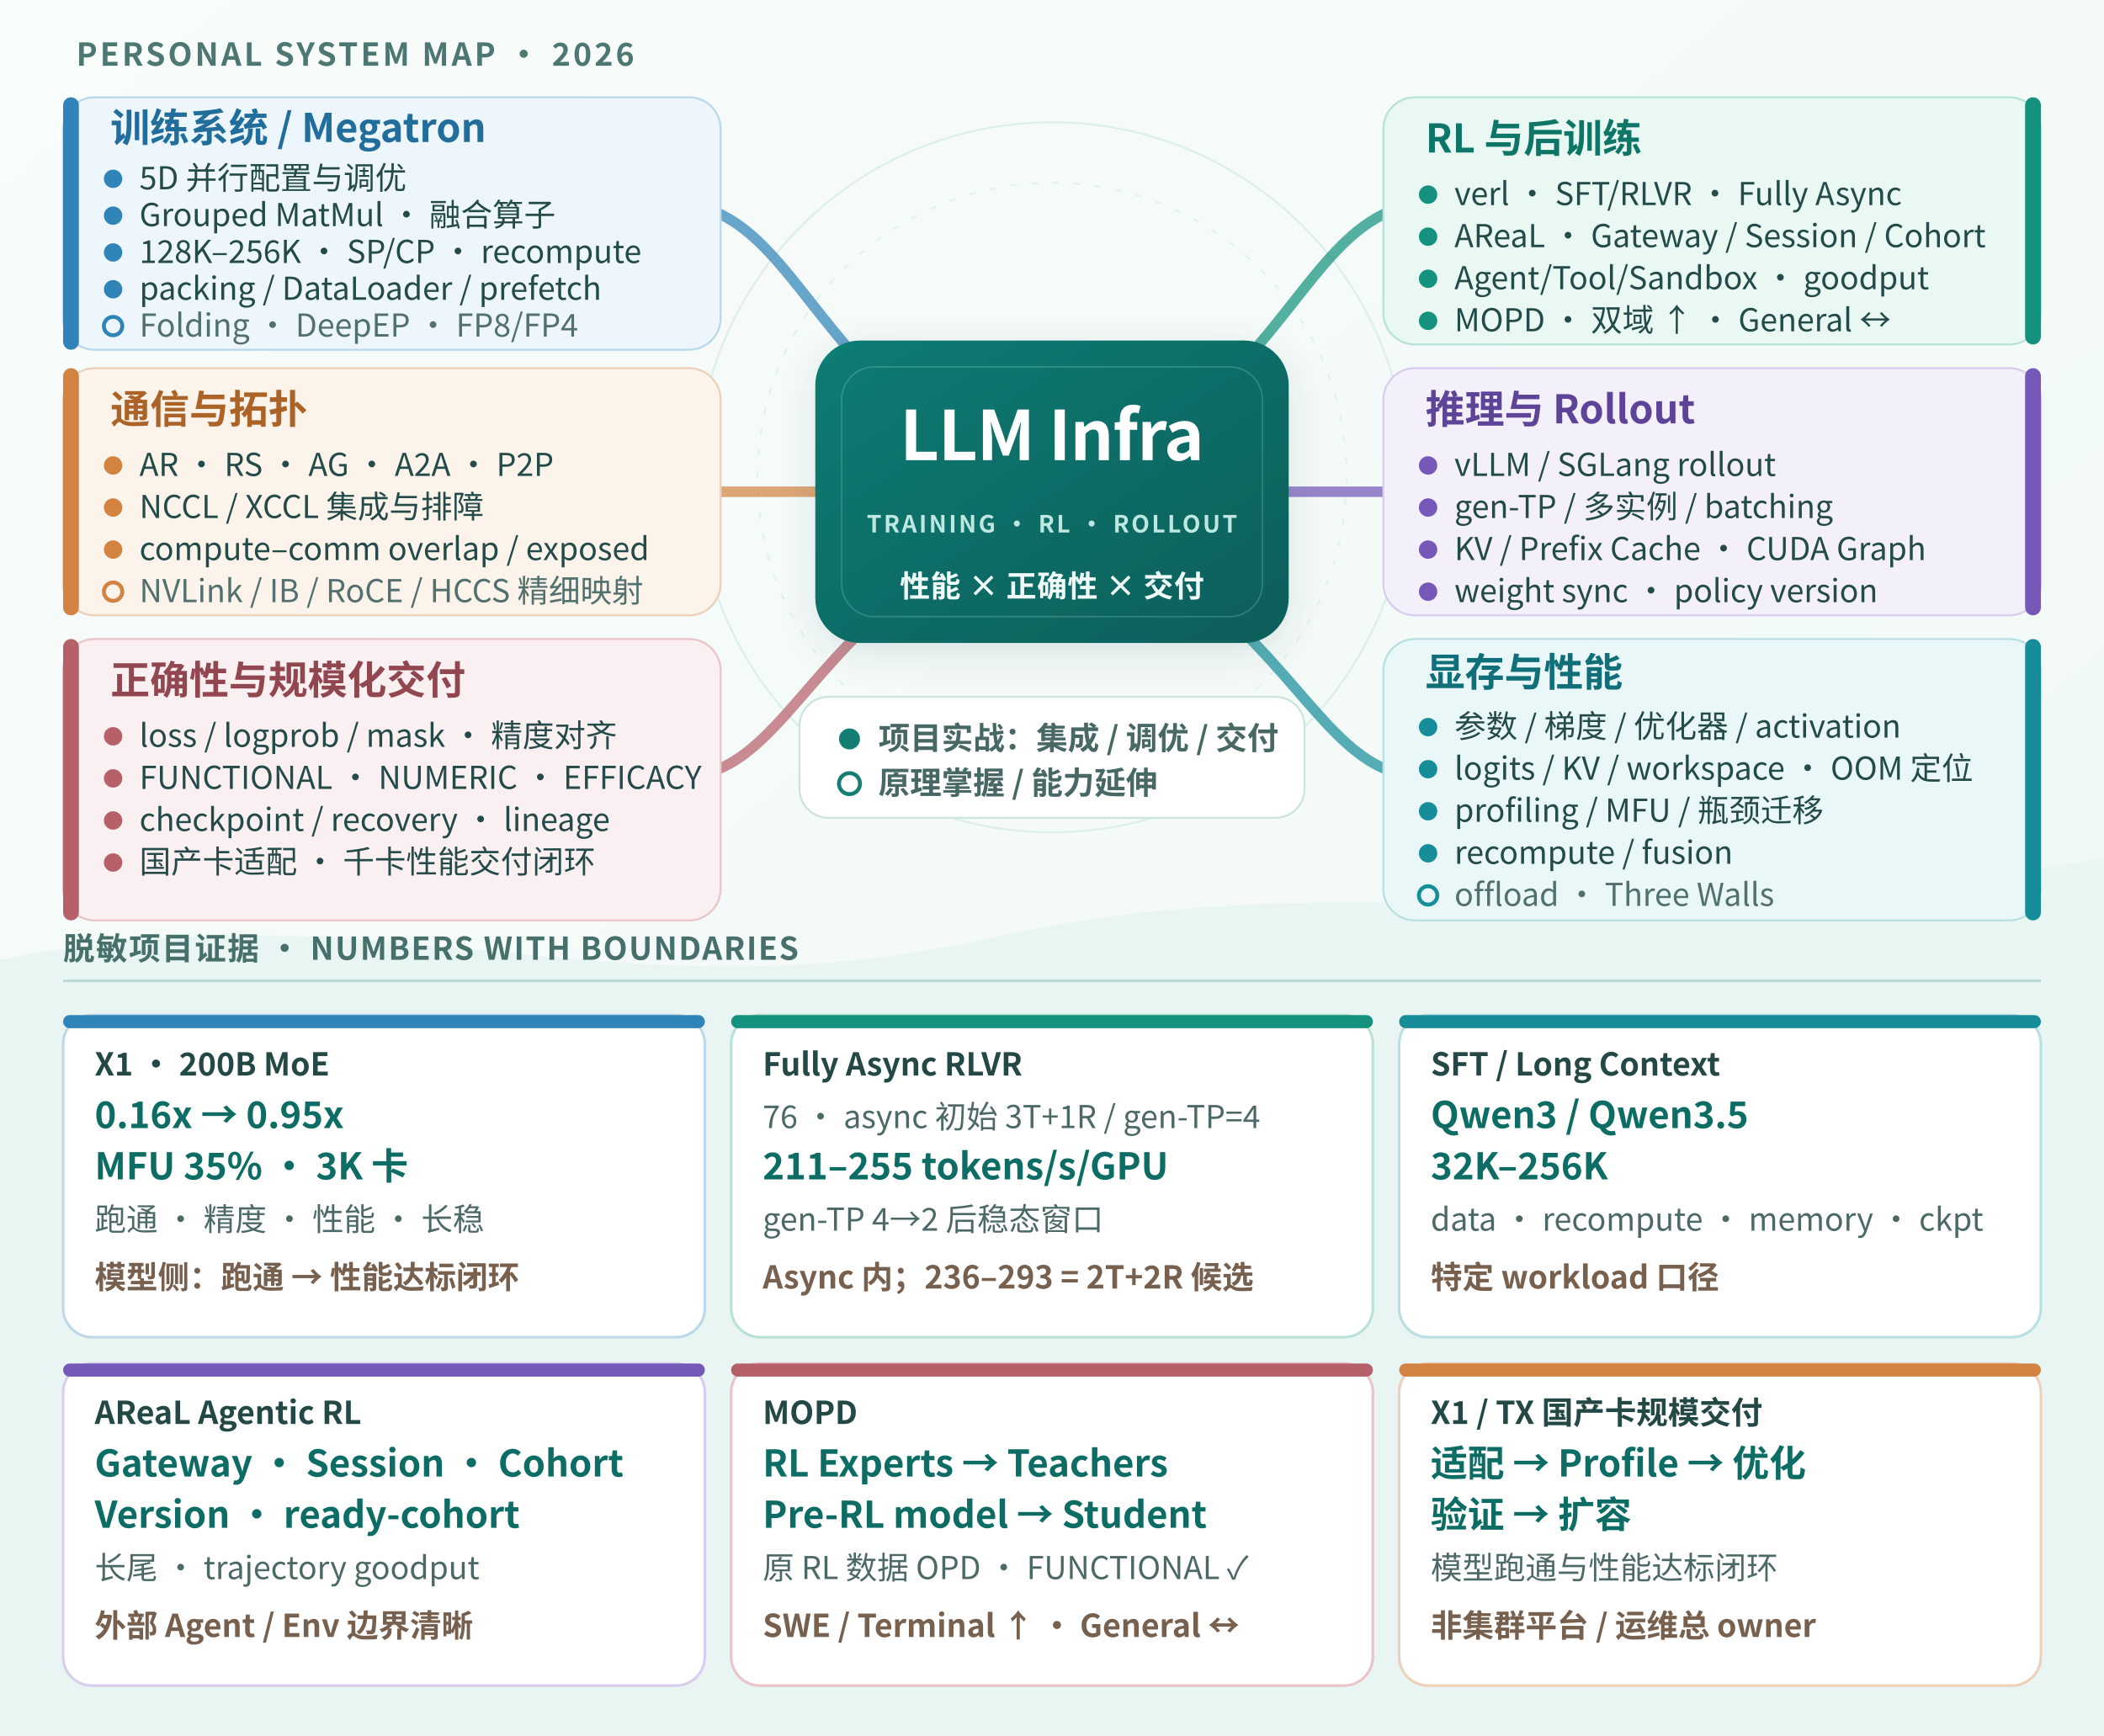
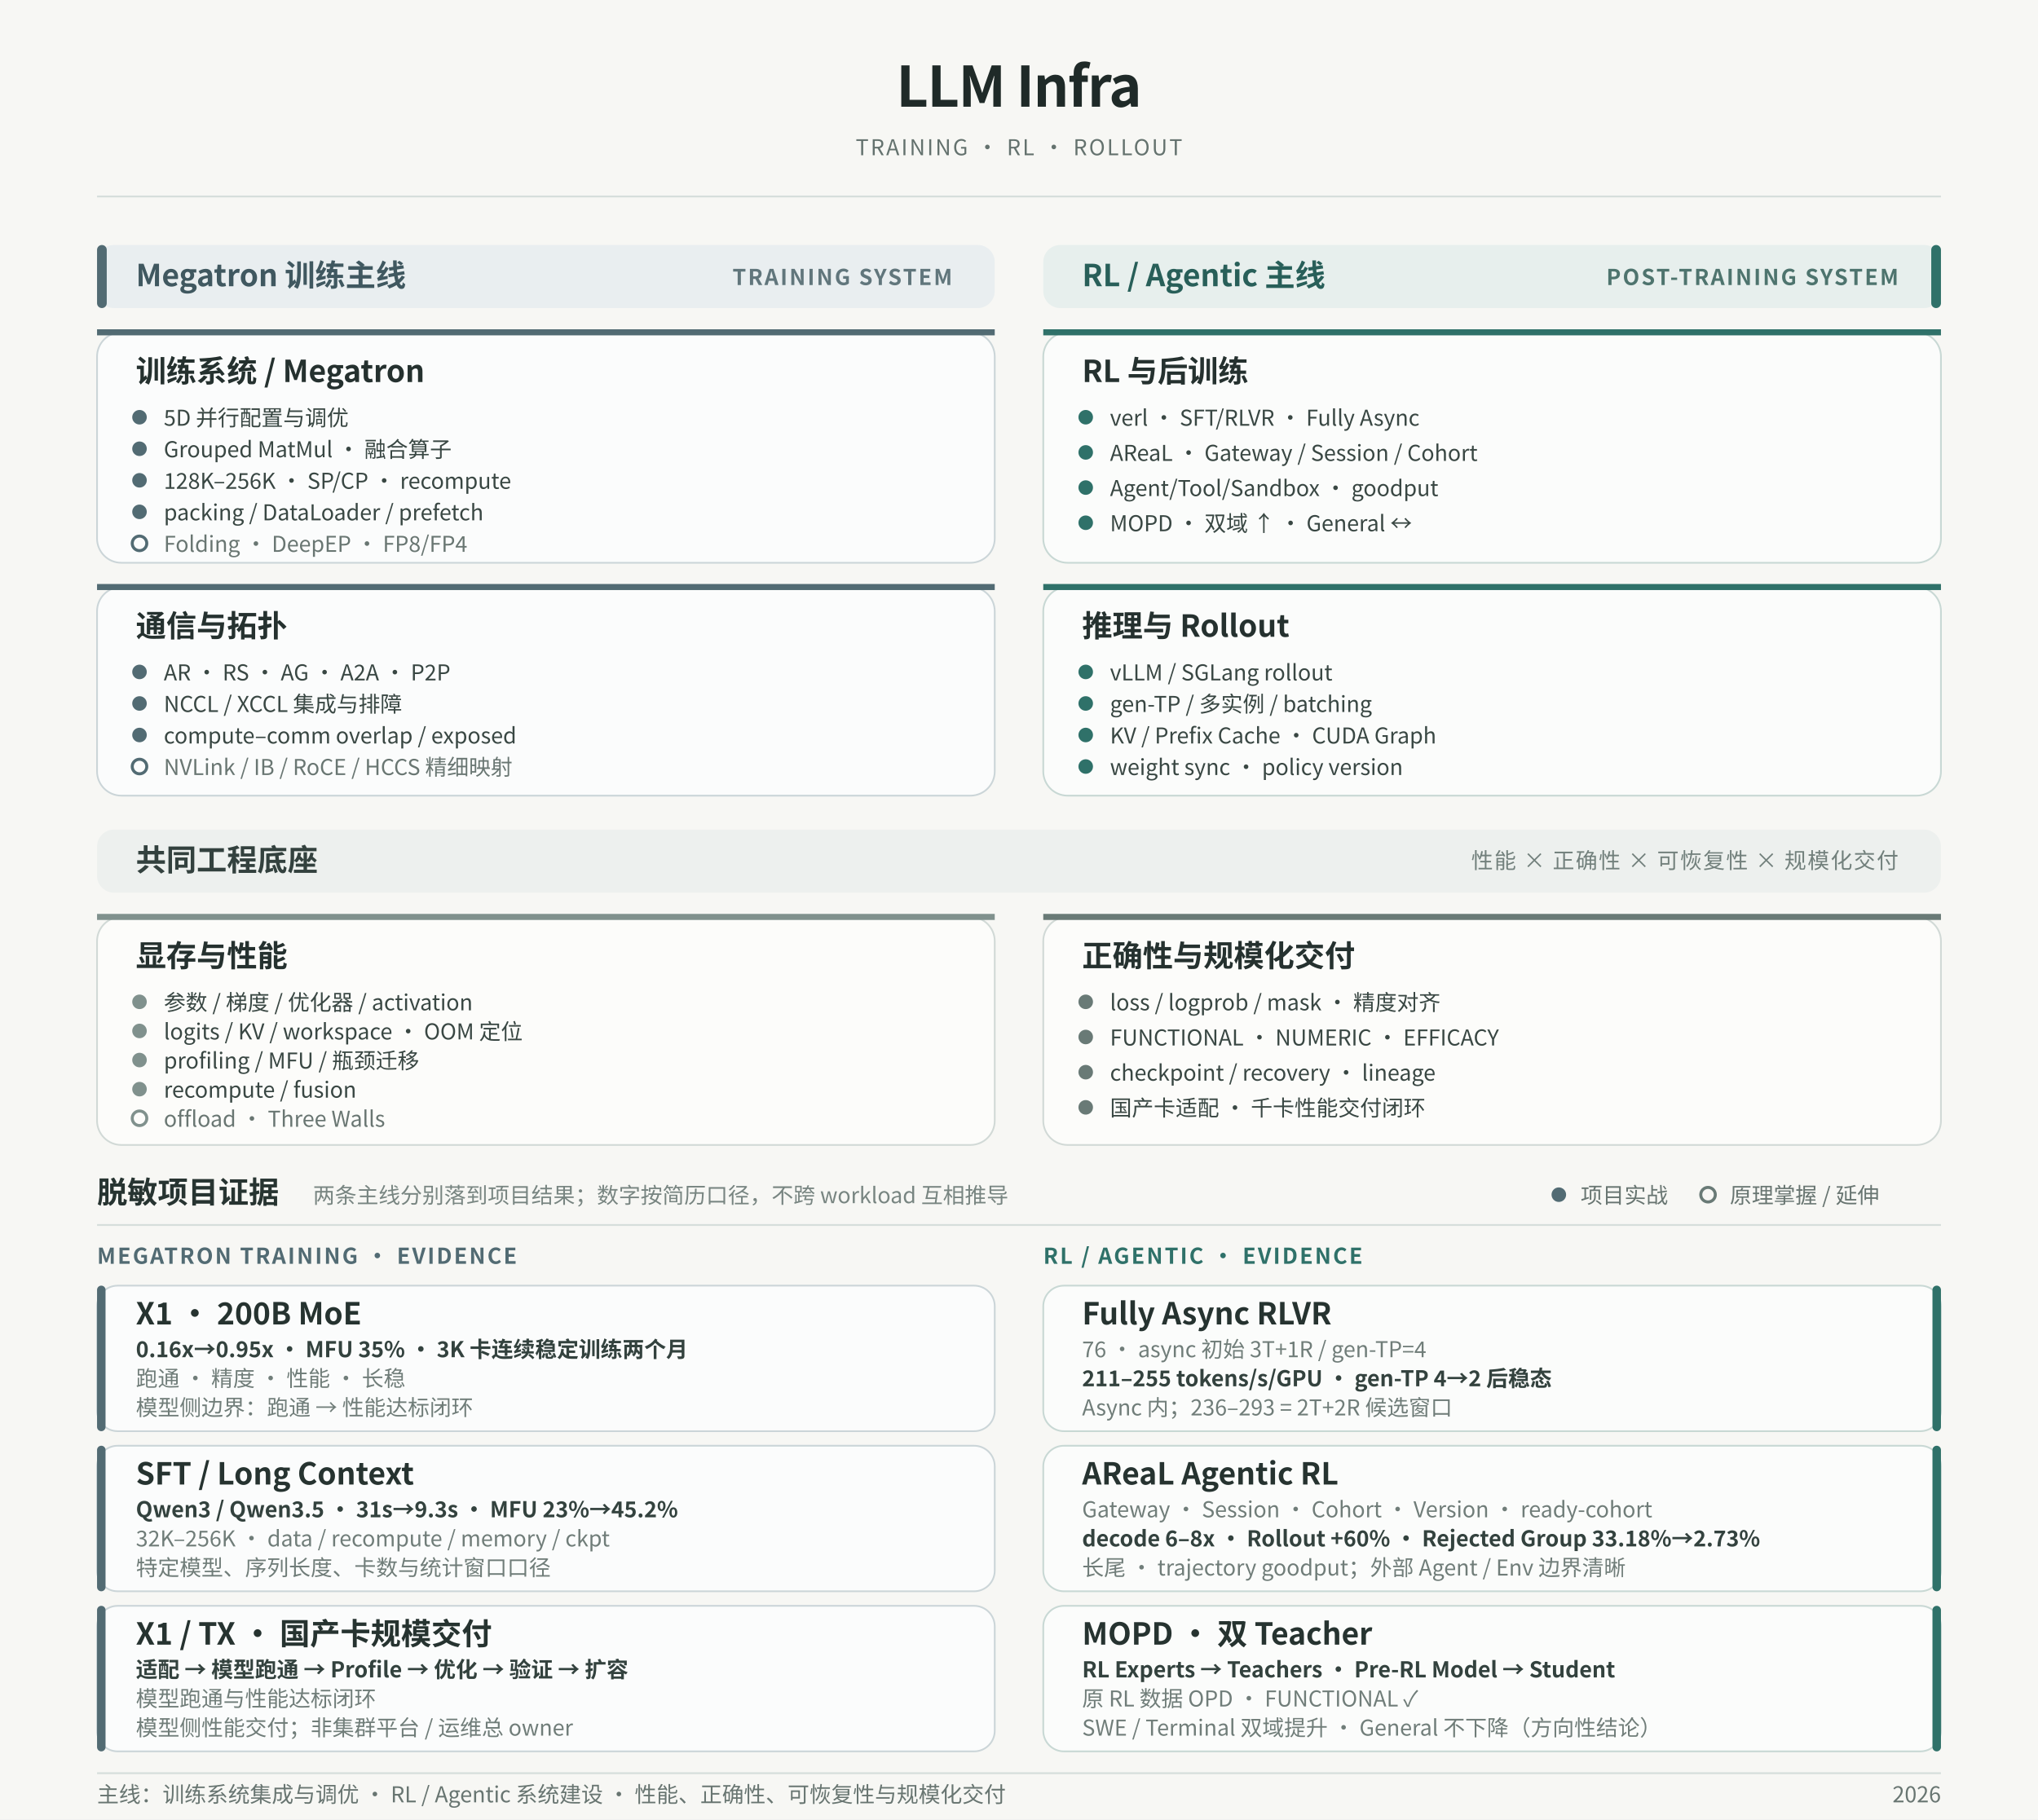
- <svg xmlns="http://www.w3.org/2000/svg" width="1600" height="1320" viewBox="0 0 1600 1320" role="img" aria-labelledby="map-title map-desc">
+ <svg xmlns="http://www.w3.org/2000/svg" width="1680" height="1500" viewBox="0 0 1680 1500" role="img" aria-labelledby="map-title map-desc">
  <defs>
-     <linearGradient id="bg" x1="0" y1="0" x2="1" y2="1">
-       <stop offset="0" stop-color="#f8fcfb" />
-       <stop offset="0.55" stop-color="#f3faf8" />
-       <stop offset="1" stop-color="#eef7f5" />
-     </linearGradient>
-     <linearGradient id="core" x1="0" y1="0" x2="1" y2="1">
-       <stop offset="0" stop-color="#117c73" />
-       <stop offset="1" stop-color="#0b5e5a" />
-     </linearGradient>
-     <filter id="shadow" x="-20%" y="-20%" width="140%" height="150%">
-       <feDropShadow dx="0" dy="8" stdDeviation="14" flood-color="#174d49" flood-opacity="0.12" />
-     </filter>
    <style>
      .base { font-family: -apple-system, BlinkMacSystemFont, "PingFang SC", "Microsoft YaHei", "Noto Sans CJK SC", sans-serif; }
-       .eyebrow { font-size: 24px; font-weight: 600; letter-spacing: 2px; fill: #4d7773; }
-       .domain { font-size: 30px; font-weight: 700; }
-       .item { font-size: 24px; font-weight: 500; fill: #244b49; }
-       .item-soft { font-size: 24px; font-weight: 500; fill: #52706e; }
-       .core-mark { font-size: 52px; font-weight: 760; fill: #ffffff; letter-spacing: -0.8px; }
-       .core-kicker { font-size: 18px; font-weight: 650; fill: #bde8e1; letter-spacing: 1.6px; }
-       .core-claim { font-size: 23px; font-weight: 650; fill: #effbf9; letter-spacing: 0.3px; }
-       .legend { font-size: 24px; font-weight: 600; fill: #486866; }
-       .evidence-kicker { font-size: 24px; font-weight: 700; fill: #47706c; letter-spacing: 1px; }
-       .card-title { font-size: 24px; font-weight: 700; fill: #234845; }
-       .card-value { font-size: 28px; font-weight: 750; fill: #0d6d65; }
-       .card-body { font-size: 24px; font-weight: 500; fill: #4c6967; }
-       .card-note { font-size: 24px; font-weight: 600; fill: #78604f; }
-       .panel { stroke-width: 1.5; }
-       .branch { fill: none; stroke-width: 8; stroke-linecap: round; opacity: 0.72; }
-       .branch-tip { fill: none; stroke-width: 3; stroke-linecap: round; opacity: 0.5; }
+       .hero { font-size: 46px; font-weight: 760; letter-spacing: -1px; fill: #1f2a28; }
+       .hero-sub { font-size: 18px; font-weight: 520; letter-spacing: 1.5px; fill: #64726e; }
+       .lane-title { font-size: 25px; font-weight: 700; }
+       .lane-sub { font-size: 18px; font-weight: 700; letter-spacing: 1.5px; }
+       .card-title { font-size: 25px; font-weight: 700; fill: #25312f; }
+       .item { font-size: 18px; font-weight: 520; fill: #394743; }
+       .item-soft { font-size: 18px; font-weight: 520; fill: #697672; }
+       .shared-title { font-size: 25px; font-weight: 700; fill: #33413e; }
+       .shared-sub { font-size: 18px; font-weight: 520; letter-spacing: 1px; fill: #72807c; }
+       .section-title { font-size: 25px; font-weight: 700; fill: #273431; }
+       .section-note { font-size: 18px; font-weight: 520; fill: #788581; }
+       .evidence-title { font-size: 25px; font-weight: 700; fill: #263330; }
+       .evidence-value { font-size: 18px; font-weight: 700; fill: #33423e; }
+       .evidence-note { font-size: 18px; font-weight: 520; fill: #707d79; }
+       .legend { font-size: 18px; font-weight: 520; fill: #687571; }
+       .panel { stroke-width: 1.4; }
    </style>
  </defs>
-   <rect width="1600" height="1320" fill="url(#bg)" />
-   <path d="M0 730 C300 670 460 780 760 712 C1010 655 1260 720 1600 652 L1600 1320 L0 1320 Z" fill="#e9f5f2" />
-   <circle cx="800" cy="363" r="270" fill="none" stroke="#dcefeb" stroke-width="1.5" />
-   <circle cx="800" cy="363" r="224" fill="none" stroke="#e3f2ef" stroke-width="1.5" stroke-dasharray="5 11" />
+   <rect width="1680" height="1500" fill="#f7f7f4" />
  <g class="base">
-     <text x="58" y="50" class="eyebrow">PERSONAL SYSTEM MAP · 2026</text>
-     <path class="branch" stroke="#3184b8" d="M682 304 C610 236 587 169 528 156" />
-     <path class="branch-tip" stroke="#3184b8" d="M528 156 C508 151 493 151 472 151" />
-     <path class="branch" stroke="#d28342" d="M652 374 C585 374 568 374 522 374" />
-     <path class="branch-tip" stroke="#d28342" d="M522 374 C502 374 489 374 469 374" />
-     <path class="branch" stroke="#b6606a" d="M682 456 C610 514 582 585 526 590" />
-     <path class="branch-tip" stroke="#b6606a" d="M526 590 C506 592 493 592 472 592" />
-     <path class="branch" stroke="#15927e" d="M918 304 C990 236 1013 169 1072 156" />
-     <path class="branch-tip" stroke="#15927e" d="M1072 156 C1092 151 1107 151 1128 151" />
-     <path class="branch" stroke="#7558b7" d="M948 374 C1015 374 1032 374 1078 374" />
-     <path class="branch-tip" stroke="#7558b7" d="M1078 374 C1098 374 1111 374 1131 374" />
-     <path class="branch" stroke="#188d9a" d="M918 456 C990 514 1018 585 1074 590" />
-     <path class="branch-tip" stroke="#188d9a" d="M1074 590 C1094 592 1107 592 1128 592" />
+     <text x="840" y="88" text-anchor="middle" class="hero">LLM Infra</text>
+     <text x="840" y="128" text-anchor="middle" class="hero-sub">TRAINING · RL · ROLLOUT</text>
+     <line x1="80" y1="162" x2="1600" y2="162" stroke="#d6dedb" stroke-width="1.5" />
    <g>
-       <rect x="48" y="74" width="500" height="192" rx="24" fill="#edf6fc" stroke="#b9d9eb" class="panel" />
-       <rect x="48" y="74" width="12" height="192" rx="6" fill="#3184b8" />
-       <text x="84" y="108" class="domain" fill="#216d9b">训练系统 / Megatron</text>
-       <circle cx="86" cy="136" r="7" fill="#3184b8" />
-       <text x="106" y="144" class="item">5D 并行配置与调优</text>
-       <circle cx="86" cy="164" r="7" fill="#3184b8" />
-       <text x="106" y="172" class="item">Grouped MatMul · 融合算子</text>
-       <circle cx="86" cy="192" r="7" fill="#3184b8" />
-       <text x="106" y="200" class="item">128K–256K · SP/CP · recompute</text>
-       <circle cx="86" cy="220" r="7" fill="#3184b8" />
-       <text x="106" y="228" class="item">packing / DataLoader / prefetch</text>
-       <circle cx="86" cy="248" r="7" fill="#edf6fc" stroke="#3184b8" stroke-width="3" />
-       <text x="106" y="256" class="item-soft">Folding · DeepEP · FP8/FP4</text>
+       <rect x="80" y="202" width="740" height="52" rx="14" fill="#e9eef0" />
+       <rect x="80" y="202" width="8" height="52" rx="4" fill="#526b73" />
+       <text x="112" y="236" class="lane-title" fill="#405860">Megatron 训练主线</text>
+       <text x="785" y="235" text-anchor="end" class="lane-sub" fill="#61767c">TRAINING SYSTEM</text>
+       <rect x="860" y="202" width="740" height="52" rx="14" fill="#e7efed" />
+       <rect x="1592" y="202" width="8" height="52" rx="4" fill="#2f7169" />
+       <text x="892" y="236" class="lane-title" fill="#285f59">RL / Agentic 主线</text>
+       <text x="1565" y="235" text-anchor="end" class="lane-sub" fill="#4e746e">POST-TRAINING SYSTEM</text>
    </g>
    <g>
-       <rect x="48" y="280" width="500" height="188" rx="24" fill="#fcf3eb" stroke="#ecd0b8" class="panel" />
-       <rect x="48" y="280" width="12" height="188" rx="6" fill="#d28342" />
-       <text x="84" y="322" class="domain" fill="#ac6327">通信与拓扑</text>
-       <circle cx="86" cy="354" r="7" fill="#d28342" />
-       <text x="106" y="362" class="item">AR · RS · AG · A2A · P2P</text>
-       <circle cx="86" cy="386" r="7" fill="#d28342" />
-       <text x="106" y="394" class="item">NCCL / XCCL 集成与排障</text>
-       <circle cx="86" cy="418" r="7" fill="#d28342" />
-       <text x="106" y="426" class="item">compute–comm overlap / exposed</text>
-       <circle cx="86" cy="450" r="7" fill="#fcf3eb" stroke="#d28342" stroke-width="3" />
-       <text x="106" y="458" class="item-soft">NVLink / IB / RoCE / HCCS 精细映射</text>
+       <rect x="80" y="274" width="740" height="190" rx="20" fill="#fbfcfc" stroke="#cbd5d8" class="panel" />
+       <line x1="80" y1="274" x2="820" y2="274" stroke="#526b73" stroke-width="5" />
+       <text x="112" y="315" class="card-title">训练系统 / Megatron</text>
+       <circle cx="115" cy="344" r="6" fill="#526b73" />
+       <text x="135" y="351" class="item">5D 并行配置与调优</text>
+       <circle cx="115" cy="370" r="6" fill="#526b73" />
+       <text x="135" y="377" class="item">Grouped MatMul · 融合算子</text>
+       <circle cx="115" cy="396" r="6" fill="#526b73" />
+       <text x="135" y="403" class="item">128K–256K · SP/CP · recompute</text>
+       <circle cx="115" cy="422" r="6" fill="#526b73" />
+       <text x="135" y="429" class="item">packing / DataLoader / prefetch</text>
+       <circle cx="115" cy="448" r="6" fill="#fbfcfc" stroke="#526b73" stroke-width="2.5" />
+       <text x="135" y="455" class="item-soft">Folding · DeepEP · FP8/FP4</text>
+       <rect x="860" y="274" width="740" height="190" rx="20" fill="#fbfcfb" stroke="#c8d8d4" class="panel" />
+       <line x1="860" y1="274" x2="1600" y2="274" stroke="#2f7169" stroke-width="5" />
+       <text x="892" y="315" class="card-title">RL 与后训练</text>
+       <circle cx="895" cy="344" r="6" fill="#2f7169" />
+       <text x="915" y="351" class="item">verl · SFT/RLVR · Fully Async</text>
+       <circle cx="895" cy="373" r="6" fill="#2f7169" />
+       <text x="915" y="380" class="item">AReaL · Gateway / Session / Cohort</text>
+       <circle cx="895" cy="402" r="6" fill="#2f7169" />
+       <text x="915" y="409" class="item">Agent/Tool/Sandbox · goodput</text>
+       <circle cx="895" cy="431" r="6" fill="#2f7169" />
+       <text x="915" y="438" class="item">MOPD · 双域 ↑ · General ↔</text>
    </g>
    <g>
-       <rect x="48" y="486" width="500" height="214" rx="24" fill="#fbf0f1" stroke="#e9c4c8" class="panel" />
-       <rect x="48" y="486" width="12" height="214" rx="6" fill="#b6606a" />
-       <text x="84" y="528" class="domain" fill="#924650">正确性与规模化交付</text>
-       <circle cx="86" cy="560" r="7" fill="#b6606a" />
-       <text x="106" y="568" class="item">loss / logprob / mask · 精度对齐</text>
-       <circle cx="86" cy="592" r="7" fill="#b6606a" />
-       <text x="106" y="600" class="item">FUNCTIONAL · NUMERIC · EFFICACY</text>
-       <circle cx="86" cy="624" r="7" fill="#b6606a" />
-       <text x="106" y="632" class="item">checkpoint / recovery · lineage</text>
-       <circle cx="86" cy="656" r="7" fill="#b6606a" />
-       <text x="106" y="664" class="item">国产卡适配 · 千卡性能交付闭环</text>
+       <rect x="80" y="484" width="740" height="172" rx="20" fill="#fbfcfc" stroke="#cbd5d8" class="panel" />
+       <line x1="80" y1="484" x2="820" y2="484" stroke="#526b73" stroke-width="5" />
+       <text x="112" y="525" class="card-title">通信与拓扑</text>
+       <circle cx="115" cy="554" r="6" fill="#526b73" />
+       <text x="135" y="561" class="item">AR · RS · AG · A2A · P2P</text>
+       <circle cx="115" cy="580" r="6" fill="#526b73" />
+       <text x="135" y="587" class="item">NCCL / XCCL 集成与排障</text>
+       <circle cx="115" cy="606" r="6" fill="#526b73" />
+       <text x="135" y="613" class="item">compute–comm overlap / exposed</text>
+       <circle cx="115" cy="632" r="6" fill="#fbfcfc" stroke="#526b73" stroke-width="2.5" />
+       <text x="135" y="639" class="item-soft">NVLink / IB / RoCE / HCCS 精细映射</text>
+       <rect x="860" y="484" width="740" height="172" rx="20" fill="#fbfcfb" stroke="#c8d8d4" class="panel" />
+       <line x1="860" y1="484" x2="1600" y2="484" stroke="#2f7169" stroke-width="5" />
+       <text x="892" y="525" class="card-title">推理与 Rollout</text>
+       <circle cx="895" cy="554" r="6" fill="#2f7169" />
+       <text x="915" y="561" class="item">vLLM / SGLang rollout</text>
+       <circle cx="895" cy="580" r="6" fill="#2f7169" />
+       <text x="915" y="587" class="item">gen-TP / 多实例 / batching</text>
+       <circle cx="895" cy="606" r="6" fill="#2f7169" />
+       <text x="915" y="613" class="item">KV / Prefix Cache · CUDA Graph</text>
+       <circle cx="895" cy="632" r="6" fill="#2f7169" />
+       <text x="915" y="639" class="item">weight sync · policy version</text>
    </g>
    <g>
-       <rect x="1052" y="74" width="500" height="188" rx="24" fill="#eaf8f4" stroke="#b8e1d7" class="panel" />
-       <rect x="1540" y="74" width="12" height="188" rx="6" fill="#15927e" />
-       <text x="1084" y="116" class="domain" fill="#0d7667">RL 与后训练</text>
-       <circle cx="1086" cy="148" r="7" fill="#15927e" />
-       <text x="1106" y="156" class="item">verl · SFT/RLVR · Fully Async</text>
-       <circle cx="1086" cy="180" r="7" fill="#15927e" />
-       <text x="1106" y="188" class="item">AReaL · Gateway / Session / Cohort</text>
-       <circle cx="1086" cy="212" r="7" fill="#15927e" />
-       <text x="1106" y="220" class="item">Agent/Tool/Sandbox · goodput</text>
-       <circle cx="1086" cy="244" r="7" fill="#15927e" />
-       <text x="1106" y="252" class="item">MOPD · 双域 ↑ · General ↔</text>
+       <rect x="80" y="684" width="1520" height="52" rx="14" fill="#edf0ee" />
+       <text x="112" y="718" class="shared-title">共同工程底座</text>
+       <text x="1565" y="716" text-anchor="end" class="shared-sub">性能 × 正确性 × 可恢复性 × 规模化交付</text>
+       <rect x="80" y="756" width="740" height="188" rx="20" fill="#fcfcfa" stroke="#d1d9d6" class="panel" />
+       <line x1="80" y1="756" x2="820" y2="756" stroke="#80918d" stroke-width="5" />
+       <text x="112" y="797" class="card-title">显存与性能</text>
+       <circle cx="115" cy="826" r="6" fill="#80918d" />
+       <text x="135" y="833" class="item">参数 / 梯度 / 优化器 / activation</text>
+       <circle cx="115" cy="850" r="6" fill="#80918d" />
+       <text x="135" y="857" class="item">logits / KV / workspace · OOM 定位</text>
+       <circle cx="115" cy="874" r="6" fill="#80918d" />
+       <text x="135" y="881" class="item">profiling / MFU / 瓶颈迁移</text>
+       <circle cx="115" cy="898" r="6" fill="#80918d" />
+       <text x="135" y="905" class="item">recompute / fusion</text>
+       <circle cx="115" cy="922" r="6" fill="#fcfcfa" stroke="#80918d" stroke-width="2.5" />
+       <text x="135" y="929" class="item-soft">offload · Three Walls</text>
+       <rect x="860" y="756" width="740" height="188" rx="20" fill="#fcfcfa" stroke="#d1d9d6" class="panel" />
+       <line x1="860" y1="756" x2="1600" y2="756" stroke="#697a76" stroke-width="5" />
+       <text x="892" y="797" class="card-title">正确性与规模化交付</text>
+       <circle cx="895" cy="826" r="6" fill="#697a76" />
+       <text x="915" y="833" class="item">loss / logprob / mask · 精度对齐</text>
+       <circle cx="895" cy="855" r="6" fill="#697a76" />
+       <text x="915" y="862" class="item">FUNCTIONAL · NUMERIC · EFFICACY</text>
+       <circle cx="895" cy="884" r="6" fill="#697a76" />
+       <text x="915" y="891" class="item">checkpoint / recovery · lineage</text>
+       <circle cx="895" cy="913" r="6" fill="#697a76" />
+       <text x="915" y="920" class="item">国产卡适配 · 千卡性能交付闭环</text>
    </g>
    <g>
-       <rect x="1052" y="280" width="500" height="188" rx="24" fill="#f3f0fb" stroke="#d8cdee" class="panel" />
-       <rect x="1540" y="280" width="12" height="188" rx="6" fill="#7558b7" />
-       <text x="1084" y="322" class="domain" fill="#5e4498">推理与 Rollout</text>
-       <circle cx="1086" cy="354" r="7" fill="#7558b7" />
-       <text x="1106" y="362" class="item">vLLM / SGLang rollout</text>
-       <circle cx="1086" cy="386" r="7" fill="#7558b7" />
-       <text x="1106" y="394" class="item">gen-TP / 多实例 / batching</text>
-       <circle cx="1086" cy="418" r="7" fill="#7558b7" />
-       <text x="1106" y="426" class="item">KV / Prefix Cache · CUDA Graph</text>
-       <circle cx="1086" cy="450" r="7" fill="#7558b7" />
-       <text x="1106" y="458" class="item">weight sync · policy version</text>
+       <text x="80" y="992" class="section-title">脱敏项目证据</text>
+       <text x="258" y="992" class="section-note">两条主线分别落到项目结果；数字按简历口径，不跨 workload 互相推导</text>
+       <circle cx="1285" cy="985" r="6" fill="#526b73" />
+       <text x="1303" y="992" class="legend">项目实战</text>
+       <circle cx="1408" cy="985" r="6" fill="#f7f7f4" stroke="#697a76" stroke-width="2.5" />
+       <text x="1426" y="992" class="legend">原理掌握 / 延伸</text>
+       <line x1="80" y1="1010" x2="1600" y2="1010" stroke="#d6dedb" stroke-width="1.5" />
+       <text x="80" y="1042" class="lane-sub" fill="#526b73">MEGATRON TRAINING · EVIDENCE</text>
+       <text x="860" y="1042" class="lane-sub" fill="#2f7169">RL / AGENTIC · EVIDENCE</text>
+       <rect x="80" y="1060" width="740" height="120" rx="17" fill="#fbfcfc" stroke="#cbd5d8" class="panel" />
+       <rect x="80" y="1060" width="7" height="120" rx="3.5" fill="#526b73" />
+       <text x="112" y="1092" class="evidence-title">X1 · 200B MoE</text>
+       <text x="112" y="1119" class="evidence-value">0.16x→0.95x · MFU 35% · 3K 卡连续稳定训练两个月</text>
+       <text x="112" y="1143" class="evidence-note">跑通 · 精度 · 性能 · 长稳</text>
+       <text x="112" y="1167" class="evidence-note">模型侧边界：跑通 → 性能达标闭环</text>
+       <rect x="860" y="1060" width="740" height="120" rx="17" fill="#fbfcfb" stroke="#c8d8d4" class="panel" />
+       <rect x="1593" y="1060" width="7" height="120" rx="3.5" fill="#2f7169" />
+       <text x="892" y="1092" class="evidence-title">Fully Async RLVR</text>
+       <text x="892" y="1119" class="evidence-note">76 · async 初始 3T+1R / gen-TP=4</text>
+       <text x="892" y="1143" class="evidence-value">211–255 tokens/s/GPU · gen-TP 4→2 后稳态</text>
+       <text x="892" y="1167" class="evidence-note">Async 内；236–293 = 2T+2R 候选窗口</text>
+       <rect x="80" y="1192" width="740" height="120" rx="17" fill="#fbfcfc" stroke="#cbd5d8" class="panel" />
+       <rect x="80" y="1192" width="7" height="120" rx="3.5" fill="#526b73" />
+       <text x="112" y="1224" class="evidence-title">SFT / Long Context</text>
+       <text x="112" y="1251" class="evidence-value">Qwen3 / Qwen3.5 · 31s→9.3s · MFU 23%→45.2%</text>
+       <text x="112" y="1275" class="evidence-note">32K–256K · data / recompute / memory / ckpt</text>
+       <text x="112" y="1299" class="evidence-note">特定模型、序列长度、卡数与统计窗口口径</text>
+       <rect x="860" y="1192" width="740" height="120" rx="17" fill="#fbfcfb" stroke="#c8d8d4" class="panel" />
+       <rect x="1593" y="1192" width="7" height="120" rx="3.5" fill="#2f7169" />
+       <text x="892" y="1224" class="evidence-title">AReaL Agentic RL</text>
+       <text x="892" y="1251" class="evidence-note">Gateway · Session · Cohort · Version · ready-cohort</text>
+       <text x="892" y="1275" class="evidence-value">decode 6–8x · Rollout +60% · Rejected Group 33.18%→2.73%</text>
+       <text x="892" y="1299" class="evidence-note">长尾 · trajectory goodput；外部 Agent / Env 边界清晰</text>
+       <rect x="80" y="1324" width="740" height="120" rx="17" fill="#fbfcfc" stroke="#cbd5d8" class="panel" />
+       <rect x="80" y="1324" width="7" height="120" rx="3.5" fill="#526b73" />
+       <text x="112" y="1356" class="evidence-title">X1 / TX · 国产卡规模交付</text>
+       <text x="112" y="1383" class="evidence-value">适配 → 模型跑通 → Profile → 优化 → 验证 → 扩容</text>
+       <text x="112" y="1407" class="evidence-note">模型跑通与性能达标闭环</text>
+       <text x="112" y="1431" class="evidence-note">模型侧性能交付；非集群平台 / 运维总 owner</text>
+       <rect x="860" y="1324" width="740" height="120" rx="17" fill="#fbfcfb" stroke="#c8d8d4" class="panel" />
+       <rect x="1593" y="1324" width="7" height="120" rx="3.5" fill="#2f7169" />
+       <text x="892" y="1356" class="evidence-title">MOPD · 双 Teacher</text>
+       <text x="892" y="1383" class="evidence-value">RL Experts → Teachers · Pre-RL Model → Student</text>
+       <text x="892" y="1407" class="evidence-note">原 RL 数据 OPD · FUNCTIONAL ✓</text>
+       <text x="892" y="1431" class="evidence-note">SWE / Terminal 双域提升 · General 不下降（方向性结论）</text>
    </g>
-     <g>
-       <rect x="1052" y="486" width="500" height="214" rx="24" fill="#eaf7f8" stroke="#b9dfe3" class="panel" />
-       <rect x="1540" y="486" width="12" height="214" rx="6" fill="#188d9a" />
-       <text x="1084" y="522" class="domain" fill="#116f79">显存与性能</text>
-       <circle cx="1086" cy="553" r="7" fill="#188d9a" />
-       <text x="1106" y="561" class="item">参数 / 梯度 / 优化器 / activation</text>
-       <circle cx="1086" cy="585" r="7" fill="#188d9a" />
-       <text x="1106" y="593" class="item">logits / KV / workspace · OOM 定位</text>
-       <circle cx="1086" cy="617" r="7" fill="#188d9a" />
-       <text x="1106" y="625" class="item">profiling / MFU / 瓶颈迁移</text>
-       <circle cx="1086" cy="649" r="7" fill="#188d9a" />
-       <text x="1106" y="657" class="item">recompute / fusion</text>
-       <circle cx="1086" cy="681" r="7" fill="#eaf7f8" stroke="#188d9a" stroke-width="3" />
-       <text x="1106" y="689" class="item-soft">offload · Three Walls</text>
-     </g>
-     <g filter="url(#shadow)">
-       <rect x="620" y="259" width="360" height="230" rx="34" fill="url(#core)" />
-       <rect x="640" y="279" width="320" height="190" rx="25" fill="none" stroke="#8dd7cc" stroke-width="1.2" opacity="0.25" />
-     </g>
-     <text x="800" y="350" text-anchor="middle" class="core-mark">LLM Infra</text>
-     <text x="800" y="405" text-anchor="middle" class="core-kicker">TRAINING · RL · ROLLOUT</text>
-     <text x="800" y="454" text-anchor="middle" class="core-claim">性能 × 正确性 × 交付</text>
-     <g>
-       <rect x="608" y="530" width="384" height="92" rx="22" fill="#ffffff" stroke="#cde3df" stroke-width="1.5" />
-       <circle cx="646" cy="562" r="8" fill="#157e73" />
-       <text x="668" y="570" class="legend">项目实战：集成 / 调优 / 交付</text>
-       <circle cx="646" cy="596" r="8" fill="#ffffff" stroke="#157e73" stroke-width="3" />
-       <text x="668" y="604" class="legend">原理掌握 / 能力延伸</text>
-     </g>
-     <text x="48" y="730" class="evidence-kicker">脱敏项目证据 · NUMBERS WITH BOUNDARIES</text>
-     <path d="M48 746 H1552" stroke="#b9d9d4" stroke-width="2" />
-     <g>
-       <rect x="48" y="772" width="488" height="245" rx="22" fill="#ffffff" stroke="#bdd8e8" stroke-width="2" />
-       <rect x="48" y="772" width="488" height="10" rx="5" fill="#3184b8" />
-       <text x="72" y="818" class="card-title">X1 · 200B MoE</text>
-       <text x="72" y="858" class="card-value">0.16x → 0.95x</text>
-       <text x="72" y="897" class="card-value">MFU 35% · 3K 卡</text>
-       <text x="72" y="936" class="card-body">跑通 · 精度 · 性能 · 长稳</text>
-       <text x="72" y="980" class="card-note">模型侧：跑通 → 性能达标闭环</text>
-     </g>
-     <g>
-       <rect x="556" y="772" width="488" height="245" rx="22" fill="#ffffff" stroke="#b8e1d7" stroke-width="2" />
-       <rect x="556" y="772" width="488" height="10" rx="5" fill="#15927e" />
-       <text x="580" y="818" class="card-title">Fully Async RLVR</text>
-       <text x="580" y="858" class="card-body">76 · async 初始 3T+1R / gen-TP=4</text>
-       <text x="580" y="897" class="card-value">211–255 tokens/s/GPU</text>
-       <text x="580" y="936" class="card-body">gen-TP 4→2 后稳态窗口</text>
-       <text x="580" y="980" class="card-note">Async 内；236–293 = 2T+2R 候选</text>
-     </g>
-     <g>
-       <rect x="1064" y="772" width="488" height="245" rx="22" fill="#ffffff" stroke="#b9dfe3" stroke-width="2" />
-       <rect x="1064" y="772" width="488" height="10" rx="5" fill="#188d9a" />
-       <text x="1088" y="818" class="card-title">SFT / Long Context</text>
-       <text x="1088" y="858" class="card-value">Qwen3 / Qwen3.5</text>
-       <text x="1088" y="897" class="card-value">32K–256K</text>
-       <text x="1088" y="936" class="card-body">data · recompute · memory · ckpt</text>
-       <text x="1088" y="980" class="card-note">特定 workload 口径</text>
-     </g>
-     <g>
-       <rect x="48" y="1037" width="488" height="245" rx="22" fill="#ffffff" stroke="#d8cdee" stroke-width="2" />
-       <rect x="48" y="1037" width="488" height="10" rx="5" fill="#7558b7" />
-       <text x="72" y="1083" class="card-title">AReaL Agentic RL</text>
-       <text x="72" y="1123" class="card-value">Gateway · Session · Cohort</text>
-       <text x="72" y="1162" class="card-value">Version · ready-cohort</text>
-       <text x="72" y="1201" class="card-body">长尾 · trajectory goodput</text>
-       <text x="72" y="1245" class="card-note">外部 Agent / Env 边界清晰</text>
-     </g>
-     <g>
-       <rect x="556" y="1037" width="488" height="245" rx="22" fill="#ffffff" stroke="#e9c4c8" stroke-width="2" />
-       <rect x="556" y="1037" width="488" height="10" rx="5" fill="#b6606a" />
-       <text x="580" y="1083" class="card-title">MOPD</text>
-       <text x="580" y="1123" class="card-value">RL Experts → Teachers</text>
-       <text x="580" y="1162" class="card-value">Pre-RL model → Student</text>
-       <text x="580" y="1201" class="card-body">原 RL 数据 OPD · FUNCTIONAL ✓</text>
-       <text x="580" y="1245" class="card-note">SWE / Terminal ↑ · General ↔</text>
-     </g>
-     <g>
-       <rect x="1064" y="1037" width="488" height="245" rx="22" fill="#ffffff" stroke="#ecd0b8" stroke-width="2" />
-       <rect x="1064" y="1037" width="488" height="10" rx="5" fill="#d28342" />
-       <text x="1088" y="1083" class="card-title">X1 / TX 国产卡规模交付</text>
-       <text x="1088" y="1123" class="card-value">适配 → Profile → 优化</text>
-       <text x="1088" y="1162" class="card-value">验证 → 扩容</text>
-       <text x="1088" y="1201" class="card-body">模型跑通与性能达标闭环</text>
-       <text x="1088" y="1245" class="card-note">非集群平台 / 运维总 owner</text>
-     </g>
+     <line x1="80" y1="1462" x2="1600" y2="1462" stroke="#d6dedb" stroke-width="1.5" />
+     <text x="80" y="1486" class="legend">主线：训练系统集成与调优 · RL / Agentic 系统建设 · 性能、正确性、可恢复性与规模化交付</text>
+     <text x="1600" y="1486" text-anchor="end" class="legend">2026</text>
  </g>
</svg>
